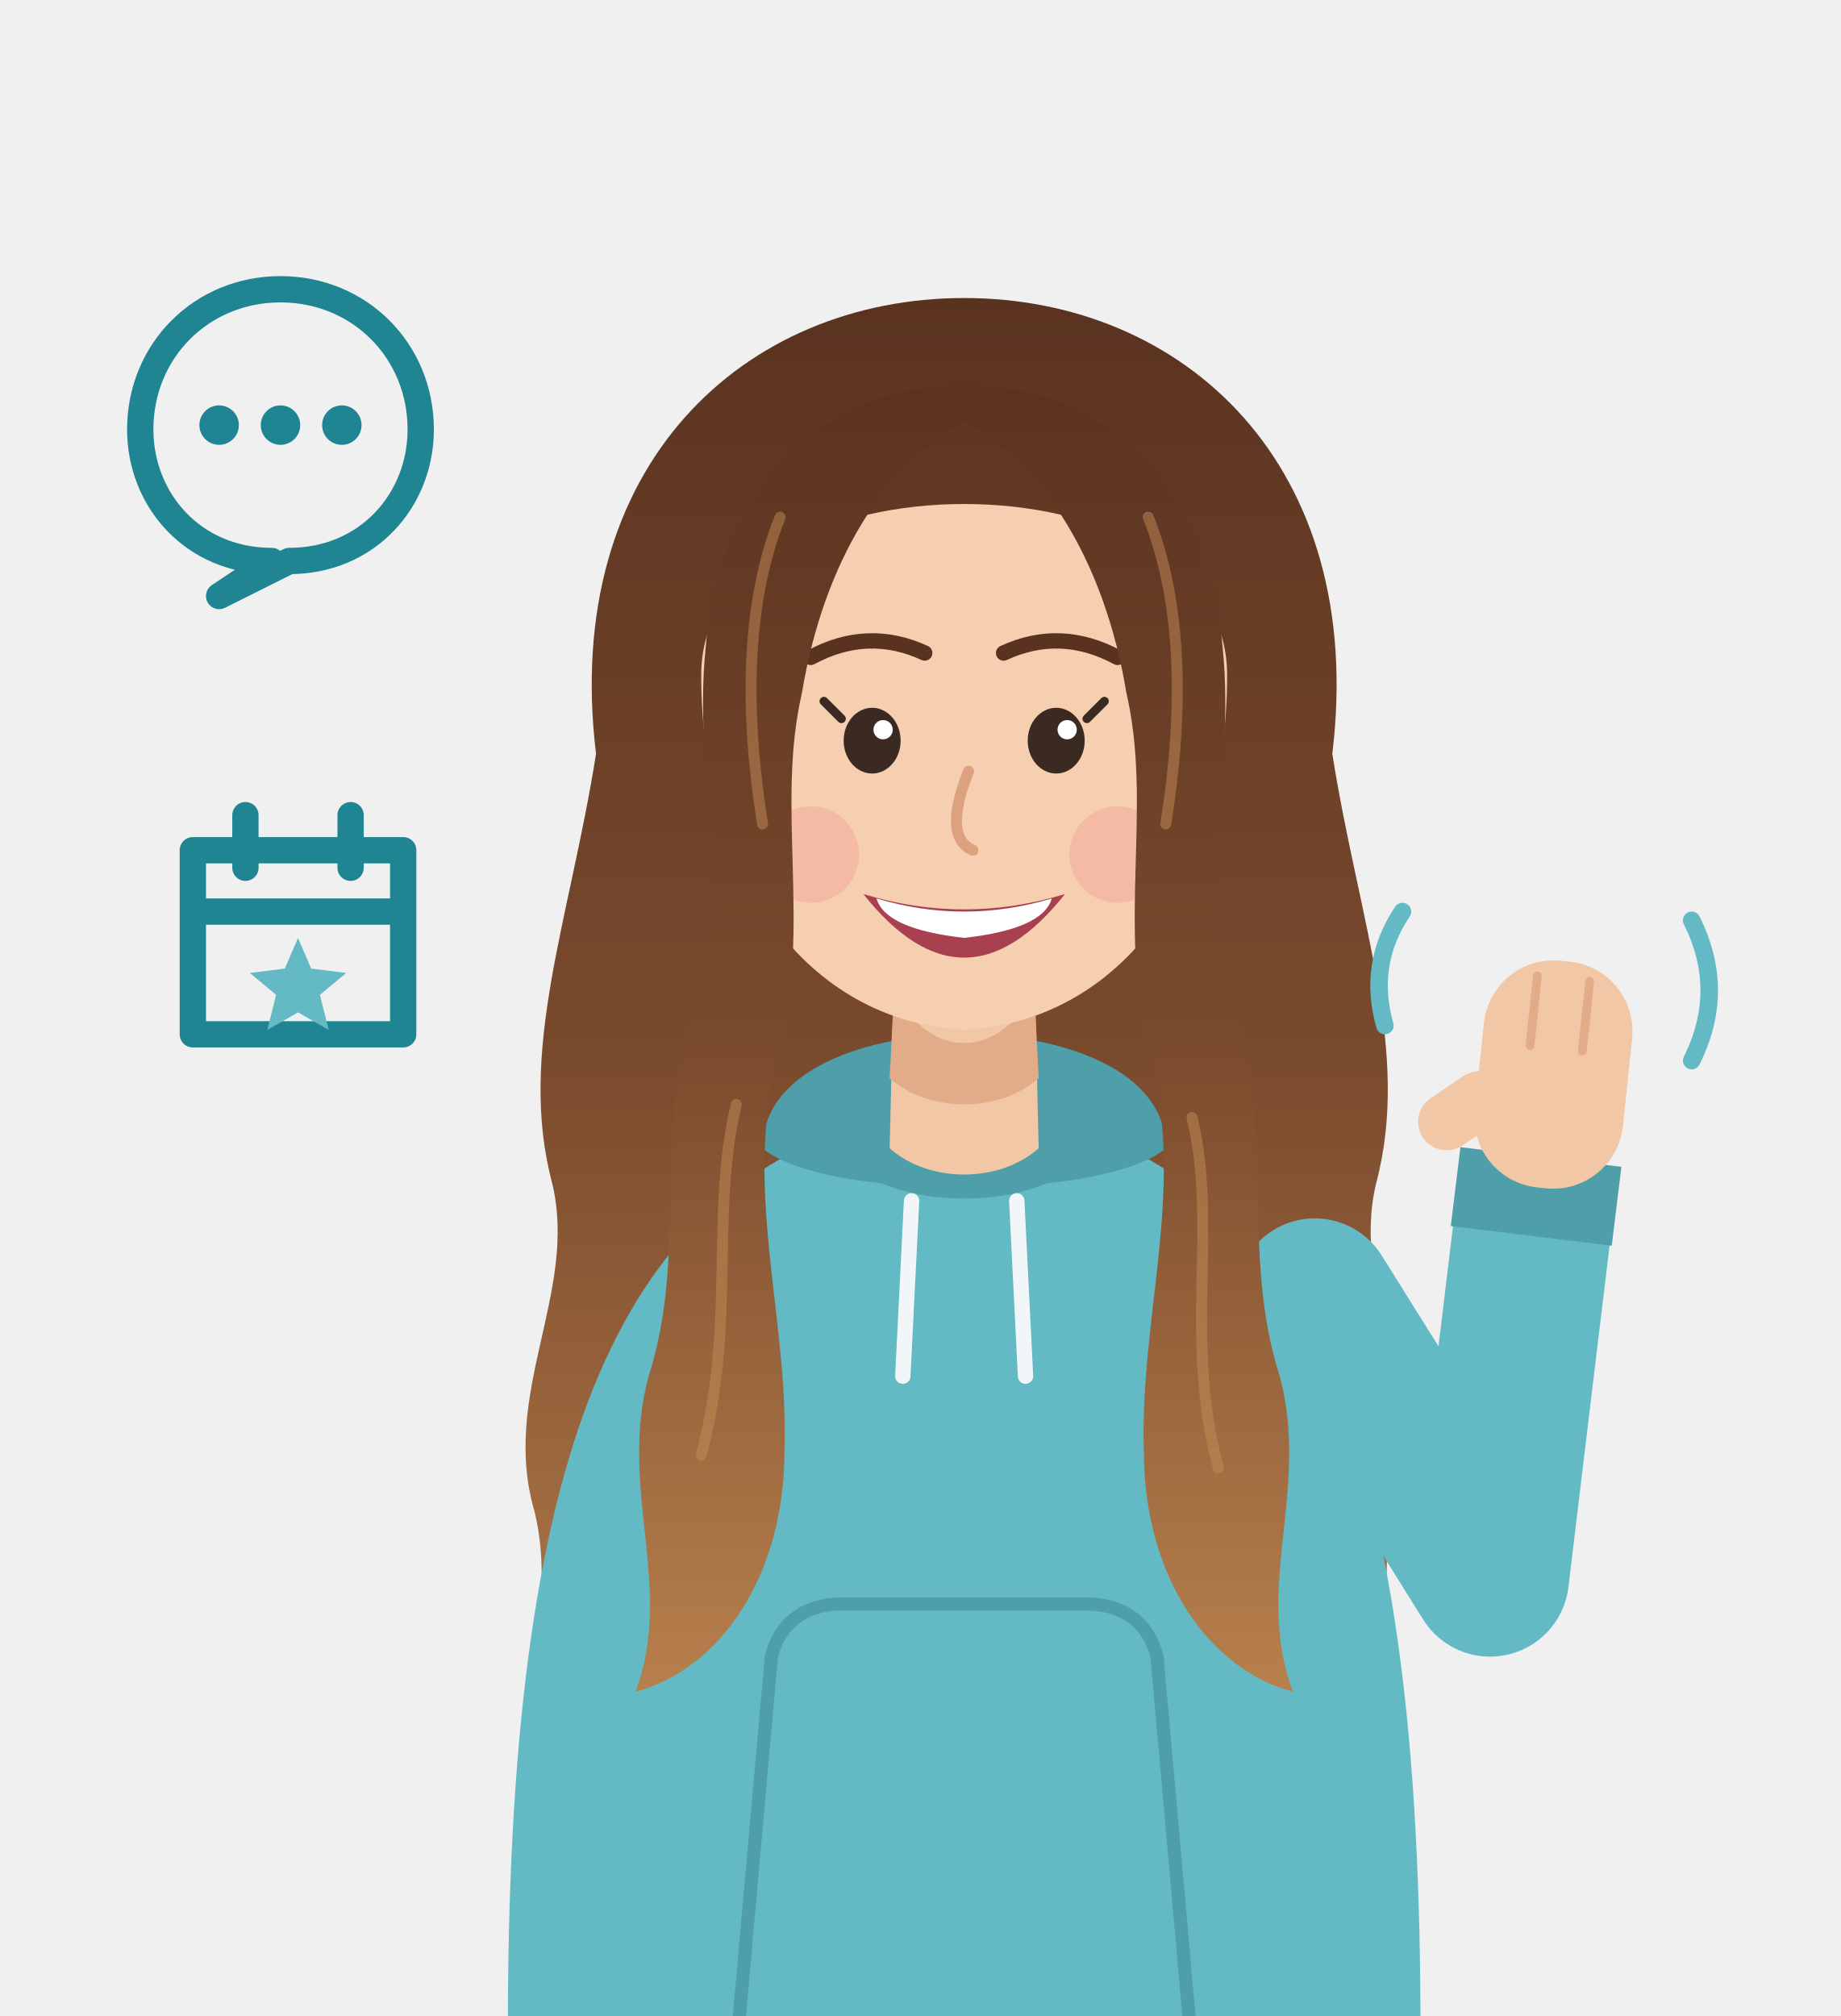
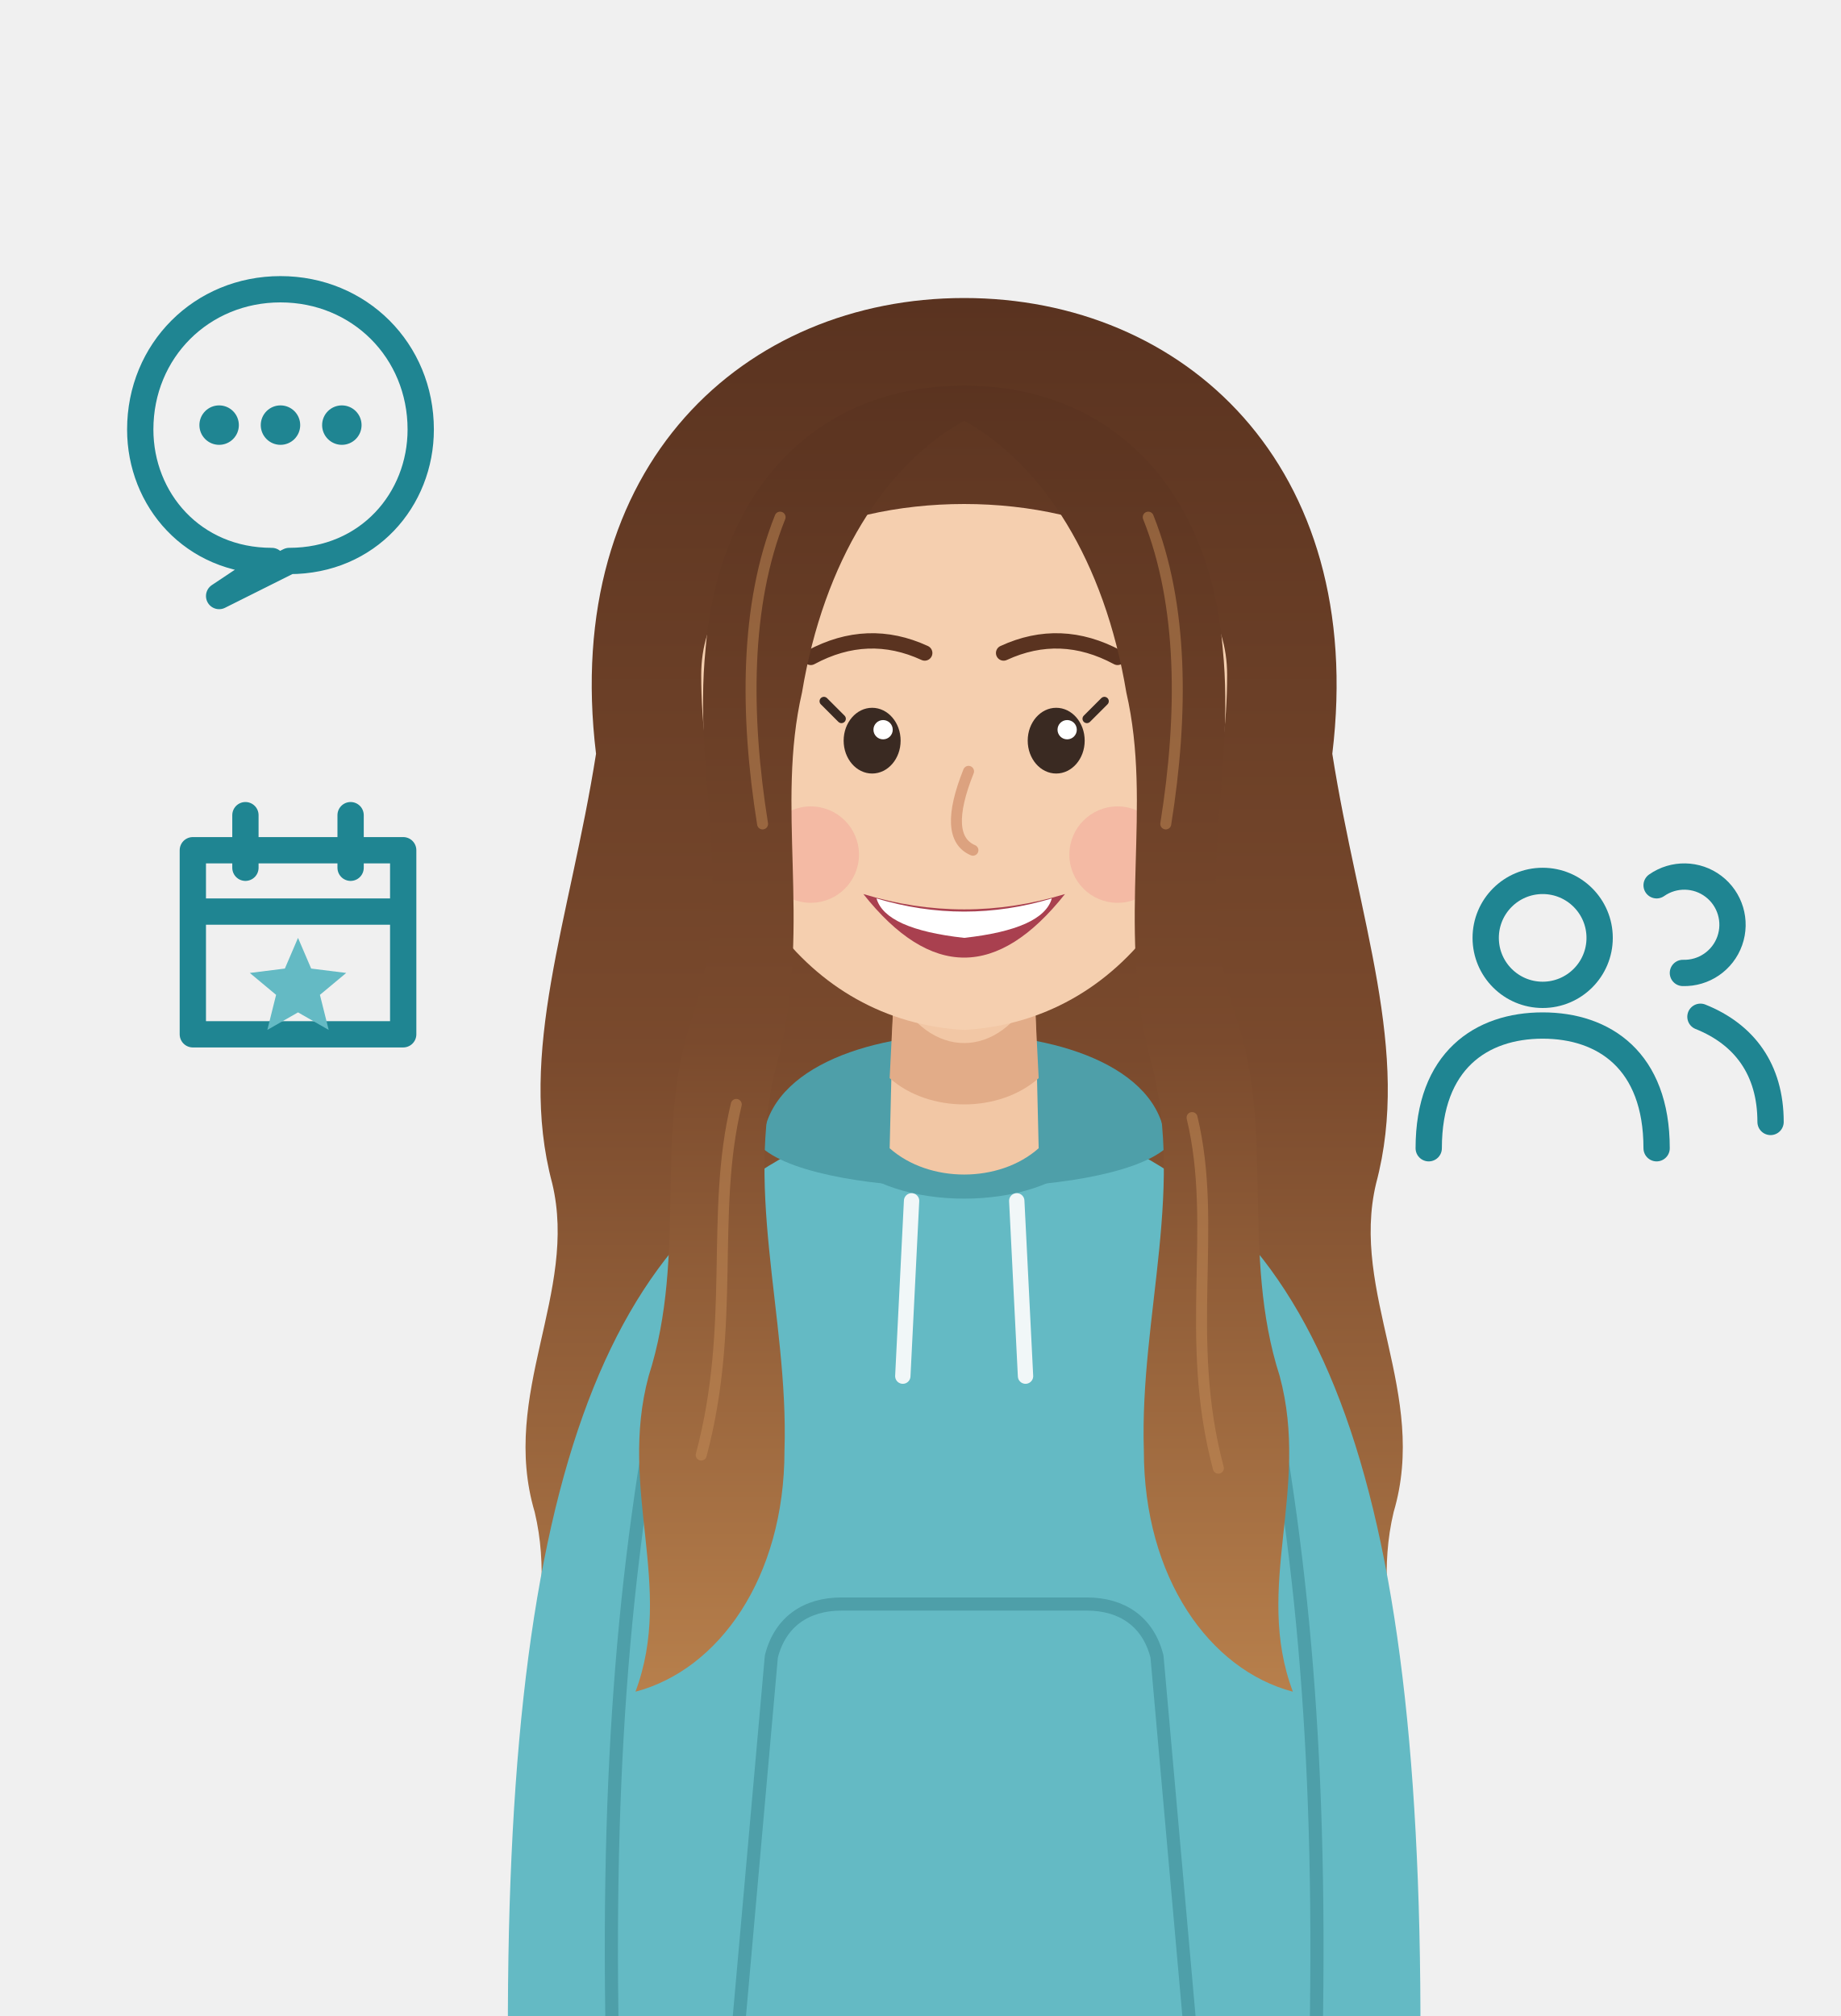
<svg xmlns="http://www.w3.org/2000/svg" viewBox="0 0 420 460">
  <defs>
    <linearGradient id="hair" x1="0" y1="0" x2="0" y2="1">
      <stop offset="0" stop-color="#5A3320" />
      <stop offset="0.5" stop-color="#7A4A2D" />
      <stop offset="1" stop-color="#B8804C" />
    </linearGradient>
  </defs>
  <g fill="none" stroke="#1F8592" stroke-width="6" stroke-linecap="round" stroke-linejoin="round">
    <path d="M62 128 C44 128 32 114 32 98 C32 80 46 66 64 66 C82 66 96 80 96 98 C96 114 84 128 66 128 L50 136 Z" />
    <path d="M44 194 H92 V236 H44 Z M44 208 H92 M56 186 V198 M80 186 V198" />
+     <circle cx="352" cy="214" r="13" />
+     <path d="M326 262 C326 242 338 234 352 234 C366 234 378 242 378 262" />
+     <path d="M378 202 A11 11 0 1 1 384 222 M388 232 C398 236 404 244 404 256" />
  </g>
  <g fill="#1F8592">
    <circle cx="50" cy="97" r="4.5" />
    <circle cx="64" cy="97" r="4.5" />
    <circle cx="78" cy="97" r="4.5" />
  </g>
  <path d="M68 214 L71 221 L79 222 L73 227 L75 235 L68 231 L61 235 L63 227 L57 222 L65 221 Z" fill="#64BAC4" />
  <path d="M136 172 C128 106 170 68 220 68 C270 68 312 106 304 172 C310 210 322 240 314 270 C308 295 326 318 318 345 C312 370 326 390 310 414 C292 404 282 382 278 358 L162 358 C158 382 148 404 130 414 C114 390 128 370 122 345 C114 318 132 295 126 270 C118 240 130 210 136 172 Z" fill="url(#hair)" />
  <g transform="translate(0 -22)">
    <path d="M116 500 C114 360 138 300 192 280 L248 280 C302 300 326 360 324 500 Z" fill="#64BAC4" />
    <path d="M174 284 C174 266 198 258 220 258 C242 258 266 266 266 284 C252 296 188 296 174 284 Z" fill="#4E9FA9" />
  </g>
  <path d="M204 220 L236 220 L237 262 C228 270 212 270 203 262 Z" fill="#F2C7A5" />
  <path d="M204 226 C212 242 228 242 236 226 L237 246 C228 254 212 254 203 246 Z" fill="#E2AC88" />
  <g transform="translate(0 -22)">
    <path d="M194 284 C204 296 236 296 246 284" fill="none" stroke="#4E9FA9" stroke-width="5" stroke-linecap="round" />
    <path d="M208 296 L206 336 M232 296 L234 336" stroke="#F1F7F8" stroke-width="3.5" stroke-linecap="round" />
    <path d="M168 490 L176 400 C178 392 184 388 192 388 H248 C256 388 262 392 264 400 L272 490" fill="none" stroke="#4E9FA9" stroke-width="3" stroke-linecap="round" stroke-linejoin="round" />
-     <path d="M300 318 L340 382 L349.4 304" fill="none" stroke="#64BAC4" stroke-width="36" stroke-linecap="round" stroke-linejoin="round" />
-     <path d="M349.4 304 L351.6 286" stroke="#4E9FA9" stroke-width="37" stroke-linecap="butt" />
+     <path d="M152 330 C142 380 138 430 140 500 M288 330 C298 380 302 430 300 500" fill="none" stroke="#4E9FA9" stroke-width="3" stroke-linecap="round" />
  </g>
  <path d="M160 154 C160 102 280 102 280 154 C280 200 256 233 220 235 C184 233 160 200 160 154 Z" fill="#F5CFAF" />
  <circle cx="185" cy="195" r="11" fill="#F08A8A" opacity="0.3" />
  <circle cx="255" cy="195" r="11" fill="#F08A8A" opacity="0.3" />
  <path d="M185 150 Q198 143 211 149 M229 149 Q242 143 255 150" fill="none" stroke="#5A3320" stroke-width="3.5" stroke-linecap="round" />
  <ellipse cx="199" cy="169" rx="6.5" ry="7.5" fill="#3A2A22" />
  <ellipse cx="241" cy="169" rx="6.5" ry="7.5" fill="#3A2A22" />
  <circle cx="201.5" cy="166.5" r="2.2" fill="#FFFFFF" />
  <circle cx="243.5" cy="166.5" r="2.2" fill="#FFFFFF" />
  <path d="M190 178 Q199 183 208 178 M232 178 Q241 183 250 178" fill="none" stroke="#F5CFAF" stroke-width="4" stroke-linecap="round" />
  <path d="M192 164 L188 160 M248 164 L252 160" stroke="#3A2A22" stroke-width="2" stroke-linecap="round" />
  <path d="M221 176 Q215 191 222 194" fill="none" stroke="#DCA27F" stroke-width="2.5" stroke-linecap="round" />
  <path d="M197 204 Q220 233 243 204 Q220 211 197 204 Z" fill="#A9404F" />
  <path d="M200 205 Q220 211 240 205 Q238 212 220 214 Q202 212 200 205 Z" fill="#FFFFFF" />
  <path d="M220 88 C186 88 164 112 161 148 C158 178 168 202 158 232 C149 258 157 286 148 314 C141 340 154 362 145 386 C164 381 179 360 179 331 C180 300 169 270 178 240 C185 210 177 184 183 158 C188 128 202 106 220 96 Z" fill="url(#hair)" />
  <path d="M220 88 C254 88 276 112 279 148 C282 178 272 202 282 232 C291 258 283 286 292 314 C299 340 286 362 295 386 C276 381 261 360 261 331 C260 300 271 270 262 240 C255 210 263 184 257 158 C252 128 238 106 220 96 Z" fill="url(#hair)" />
  <g fill="none" stroke="#C48C57" stroke-width="2.5" stroke-linecap="round" opacity="0.5">
    <path d="M178 118 C170 138 170 163 174 188" />
    <path d="M168 252 C162 277 168 302 160 332" />
    <path d="M262 118 C270 138 270 163 266 188" />
    <path d="M272 255 C278 280 270 305 278 335" />
  </g>
-   <g transform="translate(0 -9) rotate(6 352 268)">
-     <rect x="336" y="228" width="34" height="52" rx="16" fill="#F2C7A5" />
-     <rect x="322" y="258" width="22" height="13" rx="6.5" transform="rotate(-40 333 264)" fill="#F2C7A5" />
-     <path d="M347 232 V248 M359 232 V248" stroke="#E2AC88" stroke-width="2" stroke-linecap="round" />
-   </g>
-   <g fill="none" stroke="#64BAC4" stroke-width="4" stroke-linecap="round" transform="translate(0 -22)">
-     <path d="M386 232 Q394 248 386 264" />
-     <path d="M320 230 Q312 242 316 256" />
-   </g>
</svg>
